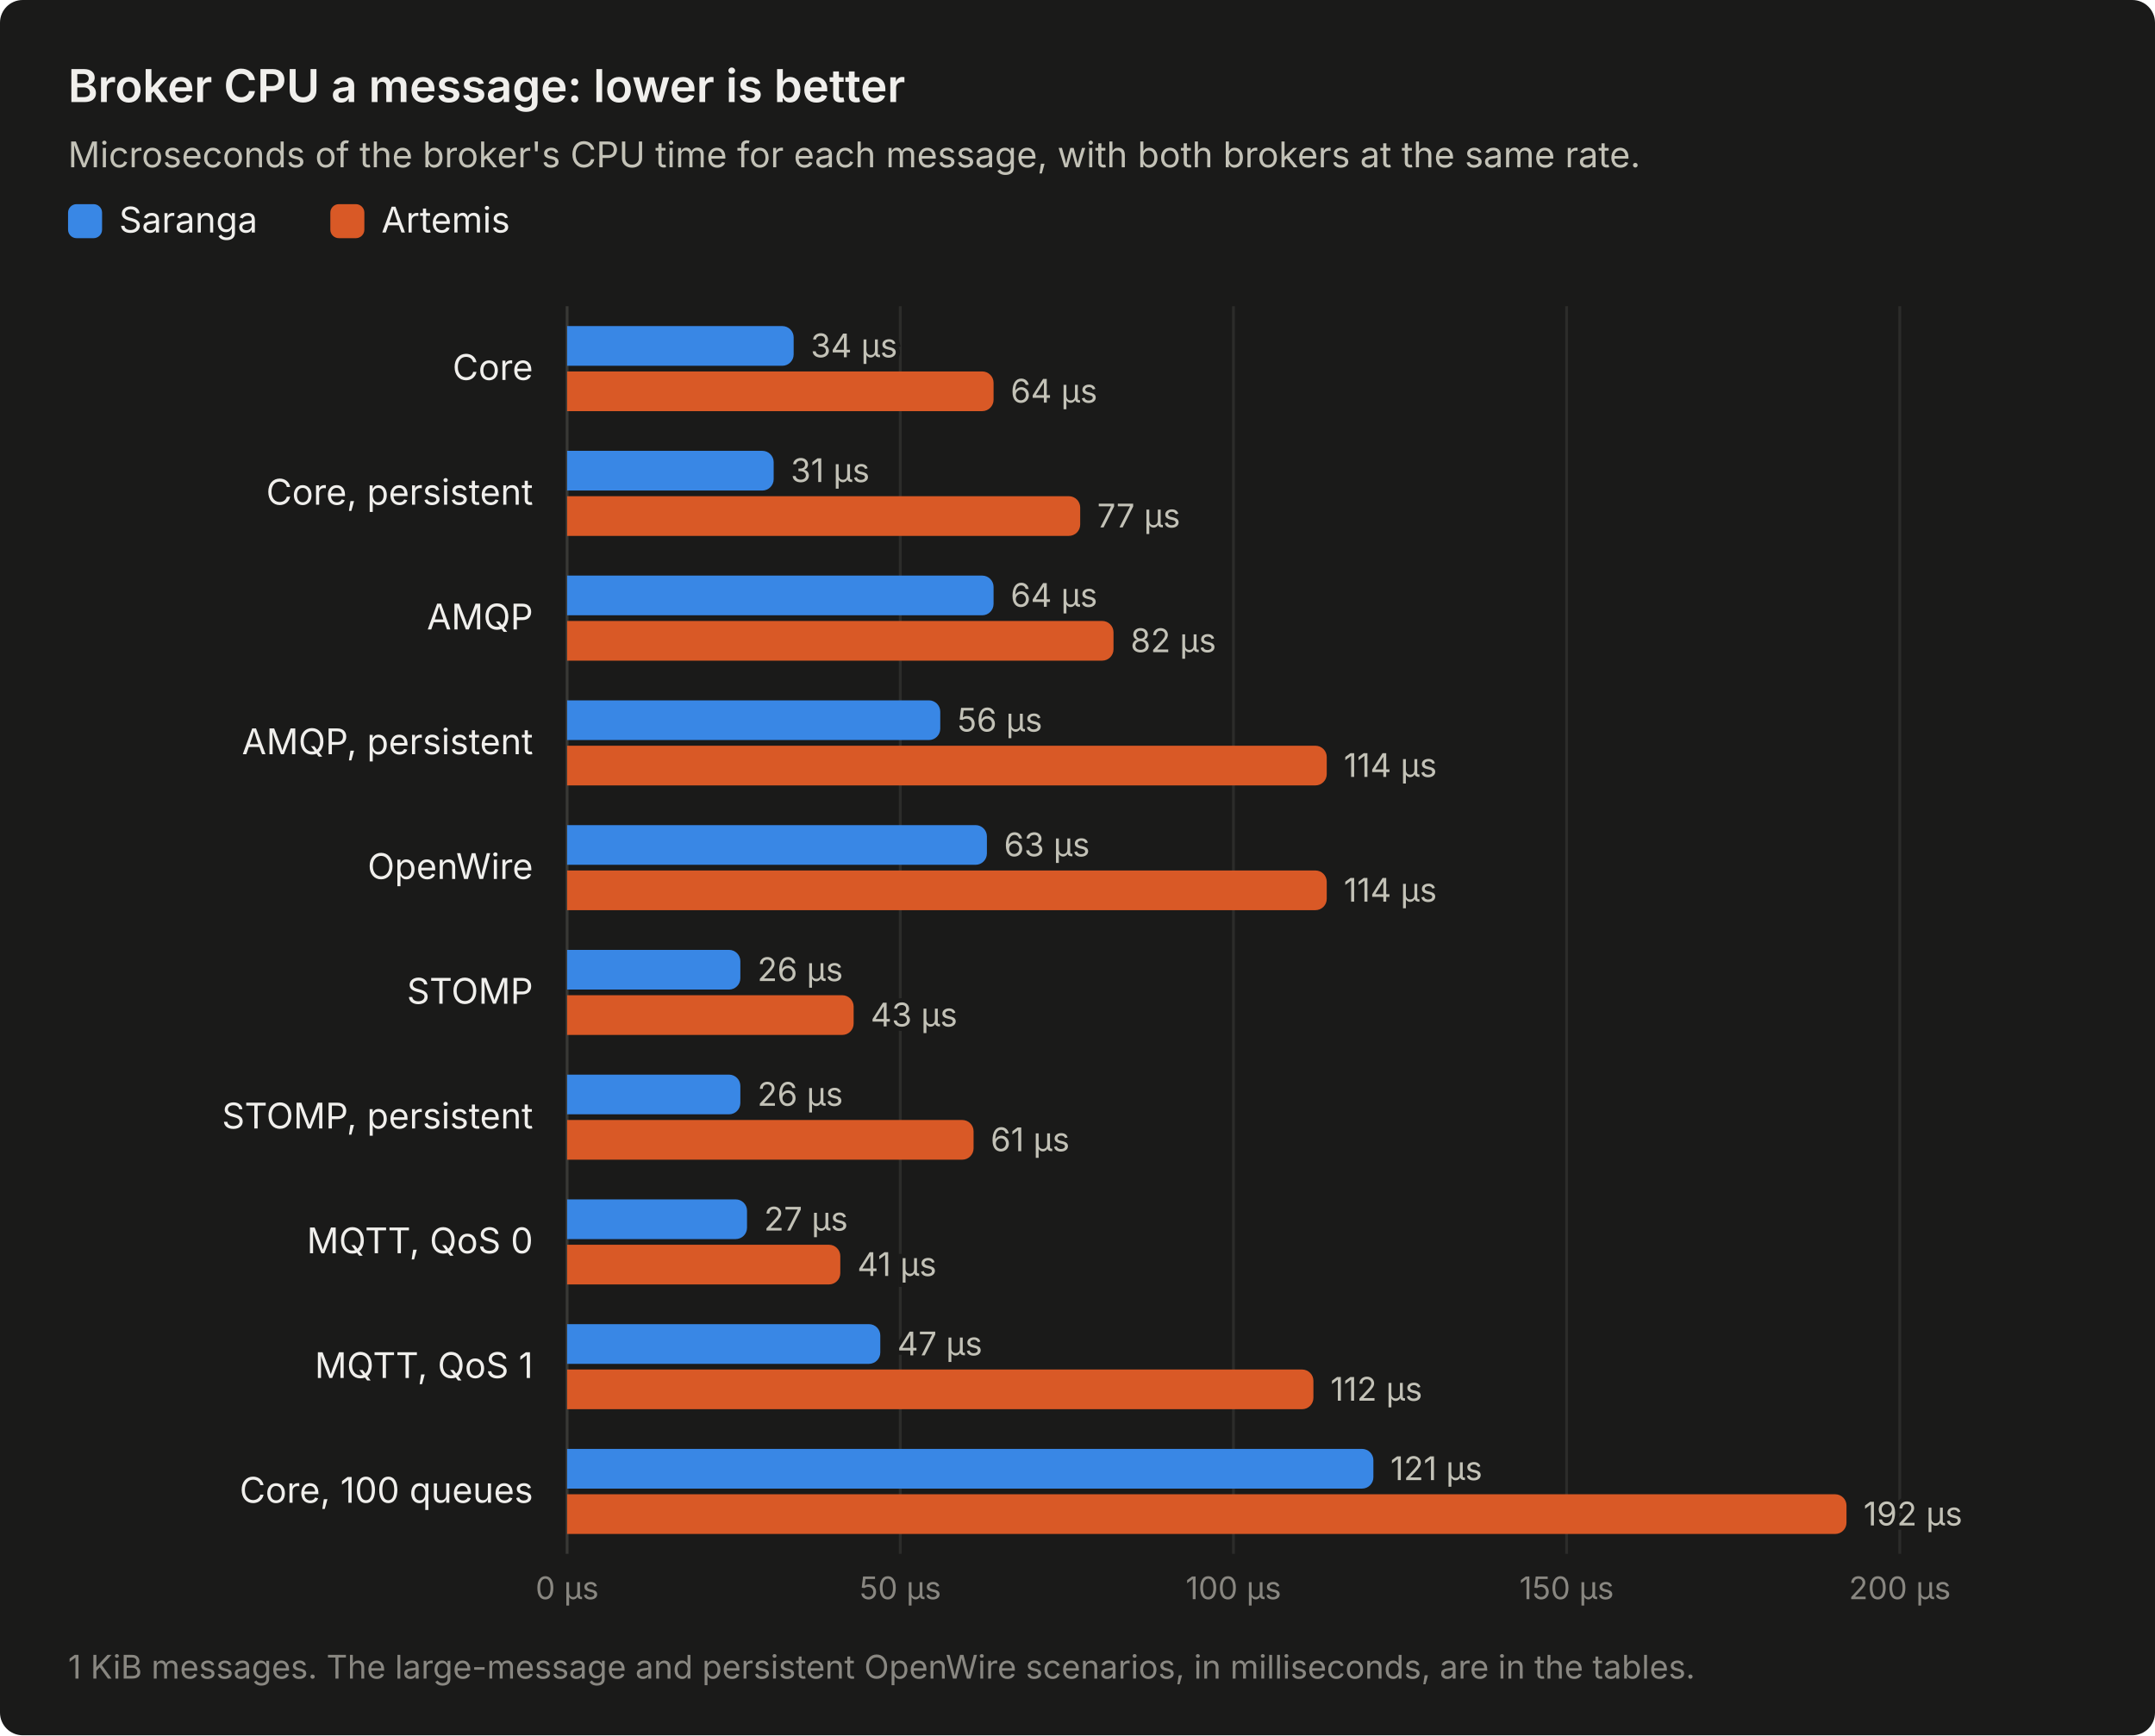
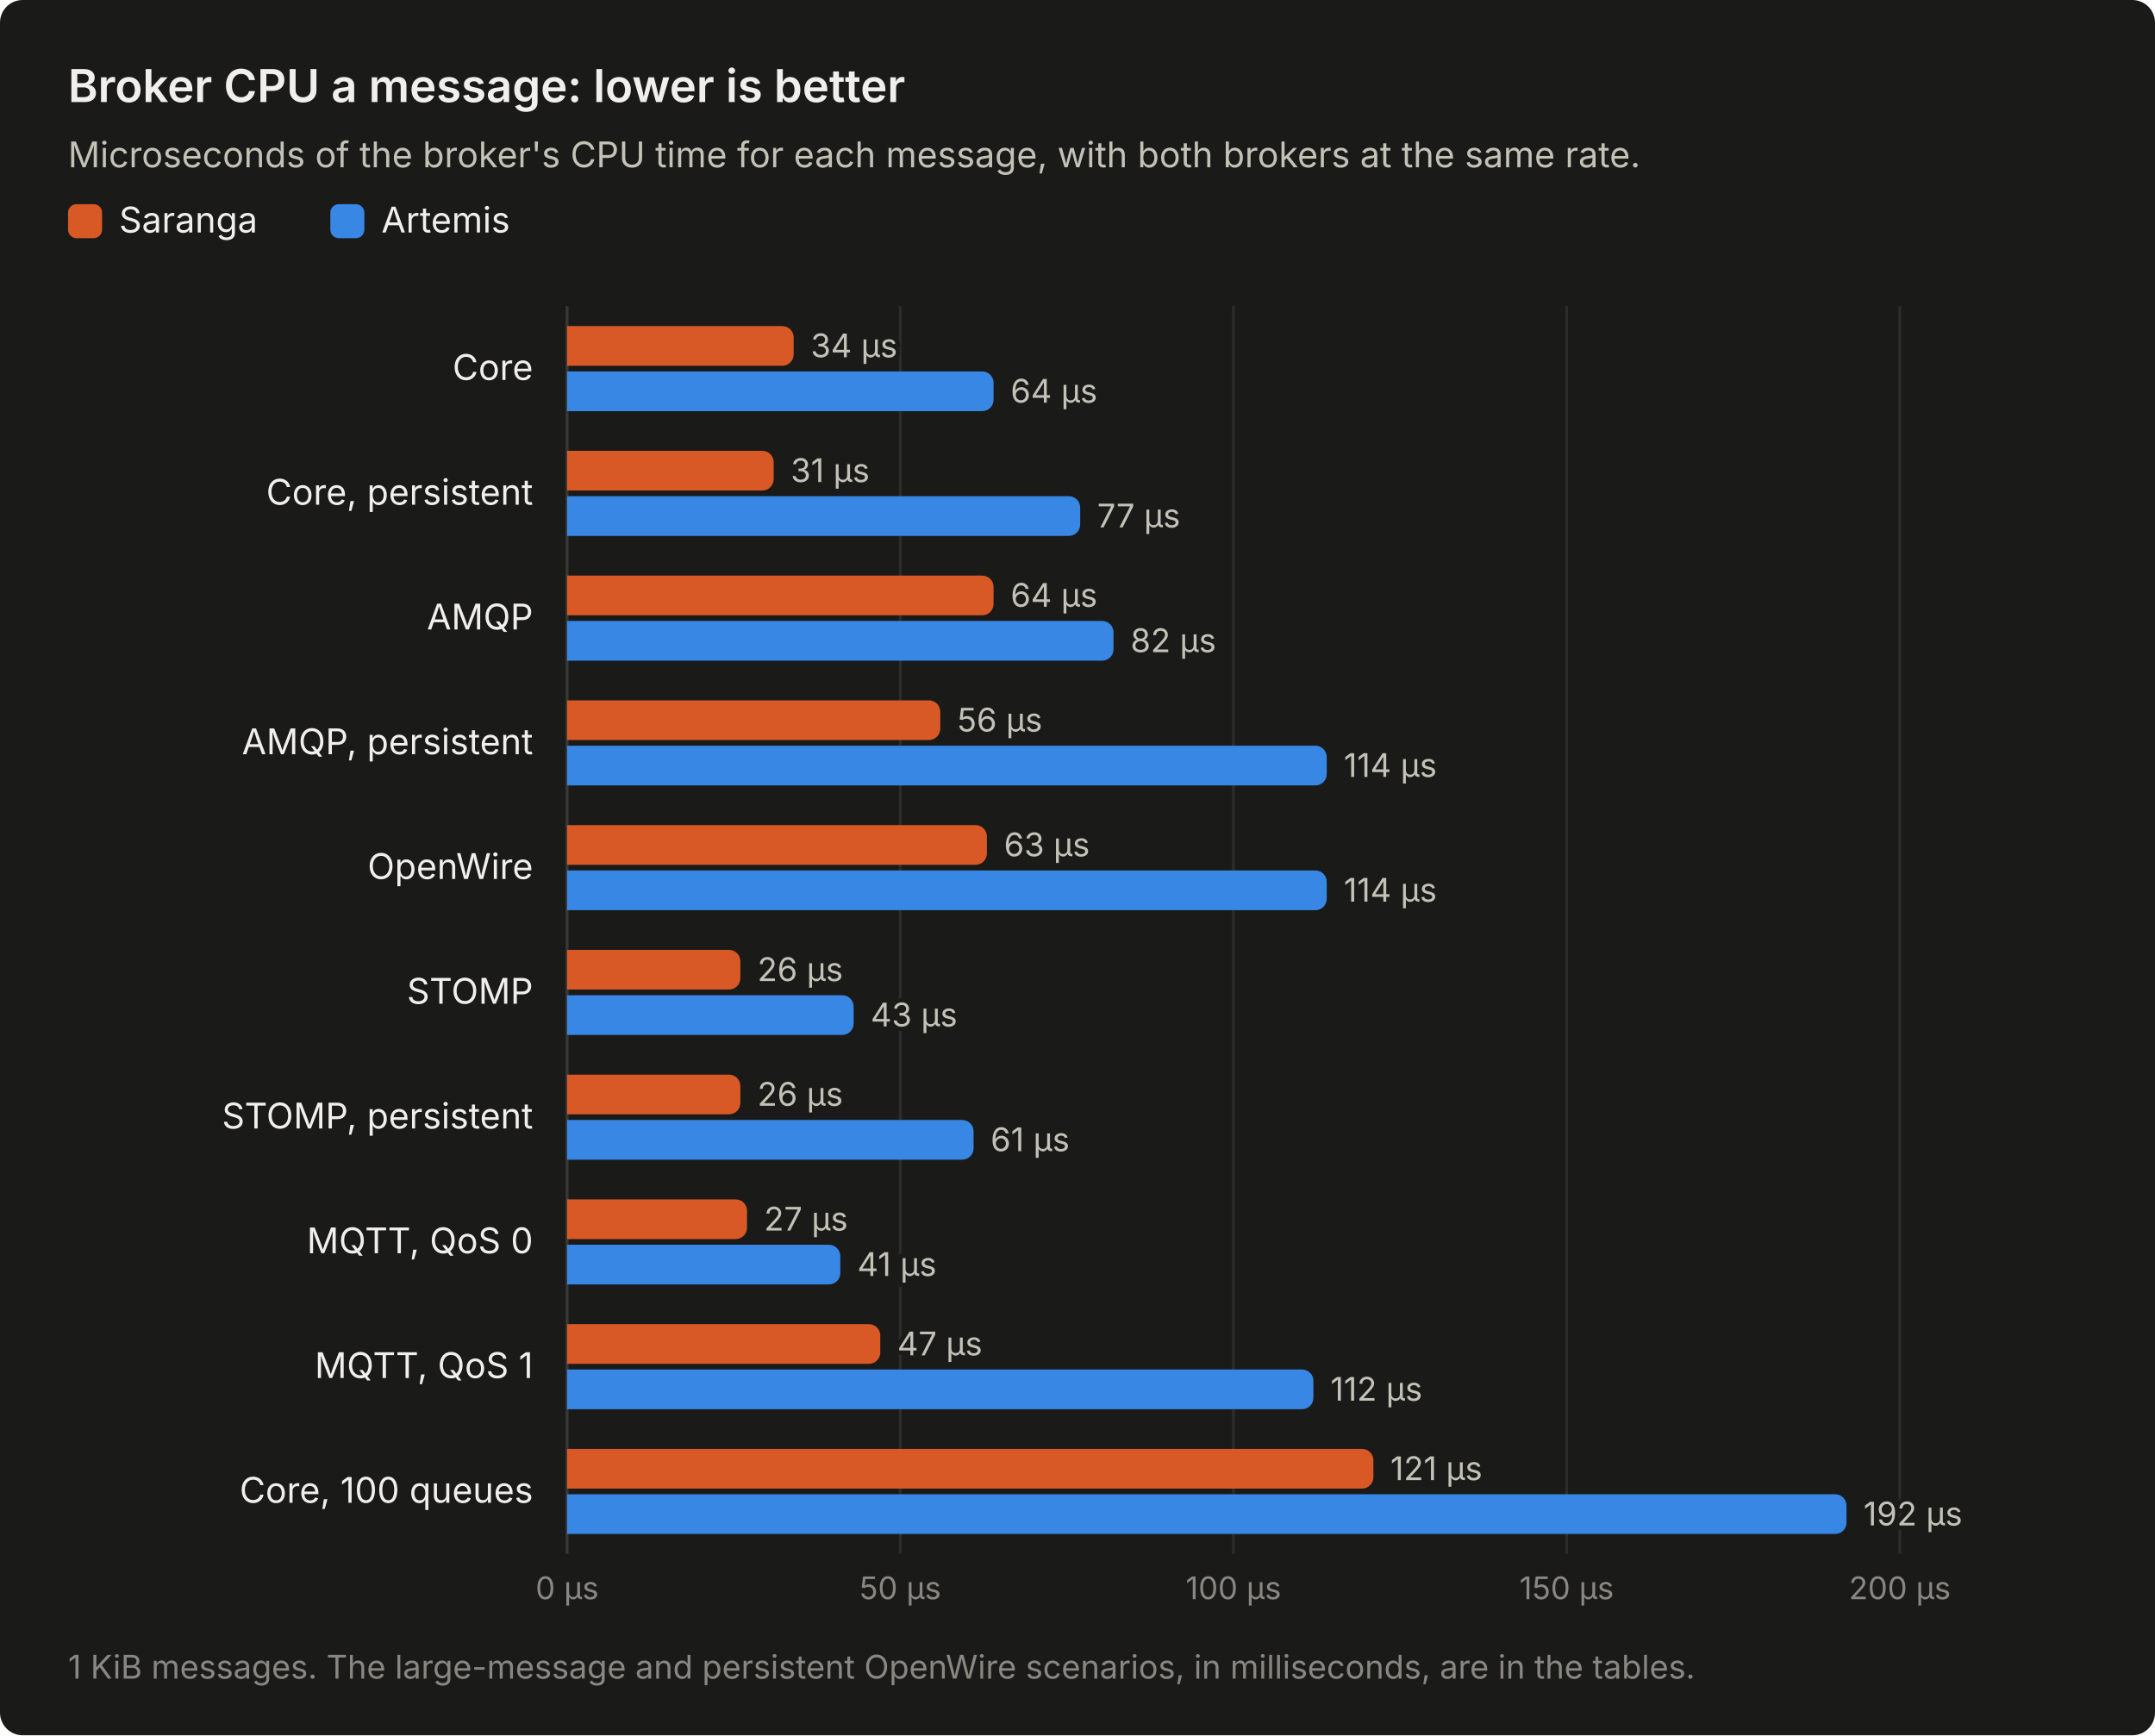
<svg xmlns="http://www.w3.org/2000/svg" width="760" height="612" viewBox="0 0 760 612" role="img" aria-labelledby="title desc" font-family="system-ui, -apple-system, &quot;Segoe UI&quot;, sans-serif">
  <rect width="760" height="612" rx="8" fill="#1a1a19" />
  <text x="24" y="36" font-size="16" font-weight="600" fill="#f0efec">Broker CPU a message: lower is better</text>
  <text x="24" y="59" font-size="12.5" fill="#c3c2b7">Microseconds of the broker's CPU time for each message, with both brokers at the same rate.</text>
-   <rect x="24" y="72" width="12" height="12" rx="3" fill="#3987e5" />
+   <rect x="24" y="72" width="12" height="12" rx="3" fill="#d95926" />
  <text x="42" y="82" font-size="12.5" fill="#f0efec">Saranga</text>
-   <rect x="116.5" y="72" width="12" height="12" rx="3" fill="#d95926" />
+   <rect x="116.5" y="72" width="12" height="12" rx="3" fill="#3987e5" />
  <text x="134.5" y="82" font-size="12.5" fill="#f0efec">Artemis</text>
  <line x1="200" x2="200" y1="108" y2="548" stroke="#383835" stroke-width="1" />
  <text x="200" y="564" font-size="11" fill="#898781" text-anchor="middle" style="font-variant-numeric: tabular-nums">0 µs</text>
  <line x1="317.5" x2="317.5" y1="108" y2="548" stroke="#2c2c2a" stroke-width="1" />
  <text x="317.5" y="564" font-size="11" fill="#898781" text-anchor="middle" style="font-variant-numeric: tabular-nums">50 µs</text>
  <line x1="435" x2="435" y1="108" y2="548" stroke="#2c2c2a" stroke-width="1" />
  <text x="435" y="564" font-size="11" fill="#898781" text-anchor="middle" style="font-variant-numeric: tabular-nums">100 µs</text>
  <line x1="552.5" x2="552.5" y1="108" y2="548" stroke="#2c2c2a" stroke-width="1" />
  <text x="552.5" y="564" font-size="11" fill="#898781" text-anchor="middle" style="font-variant-numeric: tabular-nums">150 µs</text>
  <line x1="670" x2="670" y1="108" y2="548" stroke="#2c2c2a" stroke-width="1" />
  <text x="670" y="564" font-size="11" fill="#898781" text-anchor="middle" style="font-variant-numeric: tabular-nums">200 µs</text>
  <text x="188" y="134" font-size="12.5" fill="#f0efec" text-anchor="end">Core</text>
-   <path d="M200 115h75.9a4 4 0 0 1 4 4v6a4 4 0 0 1 -4 4h-75.9z" fill="#3987e5" />
+   <path d="M200 115h75.9a4 4 0 0 1 4 4v6a4 4 0 0 1 -4 4h-75.9z" fill="#d95926" />
  <text x="285.9" y="126" font-size="11.5" fill="#c3c2b7" stroke="#1a1a19" stroke-width="3" paint-order="stroke" style="font-variant-numeric: tabular-nums">34 µs</text>
-   <path d="M200 131h146.4a4 4 0 0 1 4 4v6a4 4 0 0 1 -4 4h-146.4z" fill="#d95926" />
+   <path d="M200 131h146.4a4 4 0 0 1 4 4v6a4 4 0 0 1 -4 4h-146.4z" fill="#3987e5" />
  <text x="356.4" y="142" font-size="11.5" fill="#c3c2b7" stroke="#1a1a19" stroke-width="3" paint-order="stroke" style="font-variant-numeric: tabular-nums">64 µs</text>
  <text x="188" y="178" font-size="12.5" fill="#f0efec" text-anchor="end">Core, persistent</text>
-   <path d="M200 159h68.85a4 4 0 0 1 4 4v6a4 4 0 0 1 -4 4h-68.85z" fill="#3987e5" />
+   <path d="M200 159h68.85a4 4 0 0 1 4 4v6a4 4 0 0 1 -4 4h-68.85z" fill="#d95926" />
  <text x="278.85" y="170" font-size="11.5" fill="#c3c2b7" stroke="#1a1a19" stroke-width="3" paint-order="stroke" style="font-variant-numeric: tabular-nums">31 µs</text>
-   <path d="M200 175h176.95a4 4 0 0 1 4 4v6a4 4 0 0 1 -4 4h-176.95z" fill="#d95926" />
+   <path d="M200 175h176.95a4 4 0 0 1 4 4v6a4 4 0 0 1 -4 4h-176.95z" fill="#3987e5" />
  <text x="386.95" y="186" font-size="11.5" fill="#c3c2b7" stroke="#1a1a19" stroke-width="3" paint-order="stroke" style="font-variant-numeric: tabular-nums">77 µs</text>
  <text x="188" y="222" font-size="12.5" fill="#f0efec" text-anchor="end">AMQP</text>
-   <path d="M200 203h146.4a4 4 0 0 1 4 4v6a4 4 0 0 1 -4 4h-146.4z" fill="#3987e5" />
+   <path d="M200 203h146.4a4 4 0 0 1 4 4v6a4 4 0 0 1 -4 4h-146.4z" fill="#d95926" />
  <text x="356.4" y="214" font-size="11.5" fill="#c3c2b7" stroke="#1a1a19" stroke-width="3" paint-order="stroke" style="font-variant-numeric: tabular-nums">64 µs</text>
-   <path d="M200 219h188.7a4 4 0 0 1 4 4v6a4 4 0 0 1 -4 4h-188.7z" fill="#d95926" />
+   <path d="M200 219h188.7a4 4 0 0 1 4 4v6a4 4 0 0 1 -4 4h-188.7z" fill="#3987e5" />
  <text x="398.7" y="230" font-size="11.5" fill="#c3c2b7" stroke="#1a1a19" stroke-width="3" paint-order="stroke" style="font-variant-numeric: tabular-nums">82 µs</text>
  <text x="188" y="266" font-size="12.5" fill="#f0efec" text-anchor="end">AMQP, persistent</text>
-   <path d="M200 247h127.6a4 4 0 0 1 4 4v6a4 4 0 0 1 -4 4h-127.6z" fill="#3987e5" />
+   <path d="M200 247h127.6a4 4 0 0 1 4 4v6a4 4 0 0 1 -4 4h-127.6z" fill="#d95926" />
  <text x="337.6" y="258" font-size="11.5" fill="#c3c2b7" stroke="#1a1a19" stroke-width="3" paint-order="stroke" style="font-variant-numeric: tabular-nums">56 µs</text>
-   <path d="M200 263h263.9a4 4 0 0 1 4 4v6a4 4 0 0 1 -4 4h-263.9z" fill="#d95926" />
+   <path d="M200 263h263.9a4 4 0 0 1 4 4v6a4 4 0 0 1 -4 4h-263.9z" fill="#3987e5" />
  <text x="473.9" y="274" font-size="11.5" fill="#c3c2b7" stroke="#1a1a19" stroke-width="3" paint-order="stroke" style="font-variant-numeric: tabular-nums">114 µs</text>
  <text x="188" y="310" font-size="12.5" fill="#f0efec" text-anchor="end">OpenWire</text>
-   <path d="M200 291h144.05a4 4 0 0 1 4 4v6a4 4 0 0 1 -4 4h-144.05z" fill="#3987e5" />
+   <path d="M200 291h144.05a4 4 0 0 1 4 4v6a4 4 0 0 1 -4 4h-144.05z" fill="#d95926" />
  <text x="354.05" y="302" font-size="11.5" fill="#c3c2b7" stroke="#1a1a19" stroke-width="3" paint-order="stroke" style="font-variant-numeric: tabular-nums">63 µs</text>
-   <path d="M200 307h263.9a4 4 0 0 1 4 4v6a4 4 0 0 1 -4 4h-263.9z" fill="#d95926" />
+   <path d="M200 307h263.9a4 4 0 0 1 4 4v6a4 4 0 0 1 -4 4h-263.9z" fill="#3987e5" />
  <text x="473.9" y="318" font-size="11.5" fill="#c3c2b7" stroke="#1a1a19" stroke-width="3" paint-order="stroke" style="font-variant-numeric: tabular-nums">114 µs</text>
  <text x="188" y="354" font-size="12.5" fill="#f0efec" text-anchor="end">STOMP</text>
-   <path d="M200 335h57.1a4 4 0 0 1 4 4v6a4 4 0 0 1 -4 4h-57.1z" fill="#3987e5" />
+   <path d="M200 335h57.1a4 4 0 0 1 4 4v6a4 4 0 0 1 -4 4h-57.1z" fill="#d95926" />
  <text x="267.1" y="346" font-size="11.5" fill="#c3c2b7" stroke="#1a1a19" stroke-width="3" paint-order="stroke" style="font-variant-numeric: tabular-nums">26 µs</text>
-   <path d="M200 351h97.05a4 4 0 0 1 4 4v6a4 4 0 0 1 -4 4h-97.05z" fill="#d95926" />
+   <path d="M200 351h97.05a4 4 0 0 1 4 4v6a4 4 0 0 1 -4 4h-97.05z" fill="#3987e5" />
  <text x="307.05" y="362" font-size="11.5" fill="#c3c2b7" stroke="#1a1a19" stroke-width="3" paint-order="stroke" style="font-variant-numeric: tabular-nums">43 µs</text>
  <text x="188" y="398" font-size="12.5" fill="#f0efec" text-anchor="end">STOMP, persistent</text>
-   <path d="M200 379h57.1a4 4 0 0 1 4 4v6a4 4 0 0 1 -4 4h-57.1z" fill="#3987e5" />
+   <path d="M200 379h57.1a4 4 0 0 1 4 4v6a4 4 0 0 1 -4 4h-57.1z" fill="#d95926" />
  <text x="267.1" y="390" font-size="11.5" fill="#c3c2b7" stroke="#1a1a19" stroke-width="3" paint-order="stroke" style="font-variant-numeric: tabular-nums">26 µs</text>
-   <path d="M200 395h139.35a4 4 0 0 1 4 4v6a4 4 0 0 1 -4 4h-139.35z" fill="#d95926" />
+   <path d="M200 395h139.35a4 4 0 0 1 4 4v6a4 4 0 0 1 -4 4h-139.35z" fill="#3987e5" />
  <text x="349.35" y="406" font-size="11.5" fill="#c3c2b7" stroke="#1a1a19" stroke-width="3" paint-order="stroke" style="font-variant-numeric: tabular-nums">61 µs</text>
  <text x="188" y="442" font-size="12.5" fill="#f0efec" text-anchor="end">MQTT, QoS 0</text>
-   <path d="M200 423h59.45a4 4 0 0 1 4 4v6a4 4 0 0 1 -4 4h-59.45z" fill="#3987e5" />
+   <path d="M200 423h59.45a4 4 0 0 1 4 4v6a4 4 0 0 1 -4 4h-59.45z" fill="#d95926" />
  <text x="269.45" y="434" font-size="11.5" fill="#c3c2b7" stroke="#1a1a19" stroke-width="3" paint-order="stroke" style="font-variant-numeric: tabular-nums">27 µs</text>
-   <path d="M200 439h92.35a4 4 0 0 1 4 4v6a4 4 0 0 1 -4 4h-92.35z" fill="#d95926" />
+   <path d="M200 439h92.35a4 4 0 0 1 4 4v6a4 4 0 0 1 -4 4h-92.35z" fill="#3987e5" />
  <text x="302.35" y="450" font-size="11.5" fill="#c3c2b7" stroke="#1a1a19" stroke-width="3" paint-order="stroke" style="font-variant-numeric: tabular-nums">41 µs</text>
  <text x="188" y="486" font-size="12.5" fill="#f0efec" text-anchor="end">MQTT, QoS 1</text>
-   <path d="M200 467h106.45a4 4 0 0 1 4 4v6a4 4 0 0 1 -4 4h-106.45z" fill="#3987e5" />
+   <path d="M200 467h106.45a4 4 0 0 1 4 4v6a4 4 0 0 1 -4 4h-106.45z" fill="#d95926" />
  <text x="316.45" y="478" font-size="11.5" fill="#c3c2b7" stroke="#1a1a19" stroke-width="3" paint-order="stroke" style="font-variant-numeric: tabular-nums">47 µs</text>
-   <path d="M200 483h259.2a4 4 0 0 1 4 4v6a4 4 0 0 1 -4 4h-259.2z" fill="#d95926" />
+   <path d="M200 483h259.2a4 4 0 0 1 4 4v6a4 4 0 0 1 -4 4h-259.2z" fill="#3987e5" />
  <text x="469.2" y="494" font-size="11.5" fill="#c3c2b7" stroke="#1a1a19" stroke-width="3" paint-order="stroke" style="font-variant-numeric: tabular-nums">112 µs</text>
  <text x="188" y="530" font-size="12.5" fill="#f0efec" text-anchor="end">Core, 100 queues</text>
-   <path d="M200 511h280.35a4 4 0 0 1 4 4v6a4 4 0 0 1 -4 4h-280.35z" fill="#3987e5" />
+   <path d="M200 511h280.35a4 4 0 0 1 4 4v6a4 4 0 0 1 -4 4h-280.35z" fill="#d95926" />
  <text x="490.35" y="522" font-size="11.5" fill="#c3c2b7" stroke="#1a1a19" stroke-width="3" paint-order="stroke" style="font-variant-numeric: tabular-nums">121 µs</text>
-   <path d="M200 527h447.2a4 4 0 0 1 4 4v6a4 4 0 0 1 -4 4h-447.2z" fill="#d95926" />
+   <path d="M200 527h447.2a4 4 0 0 1 4 4v6a4 4 0 0 1 -4 4h-447.2z" fill="#3987e5" />
  <text x="657.2" y="538" font-size="11.5" fill="#c3c2b7" stroke="#1a1a19" stroke-width="3" paint-order="stroke" style="font-variant-numeric: tabular-nums">192 µs</text>
  <text x="24" y="592" font-size="11.5" fill="#898781">1 KiB messages. The large-message and persistent OpenWire scenarios, in milliseconds, are in the tables.</text>
</svg>
